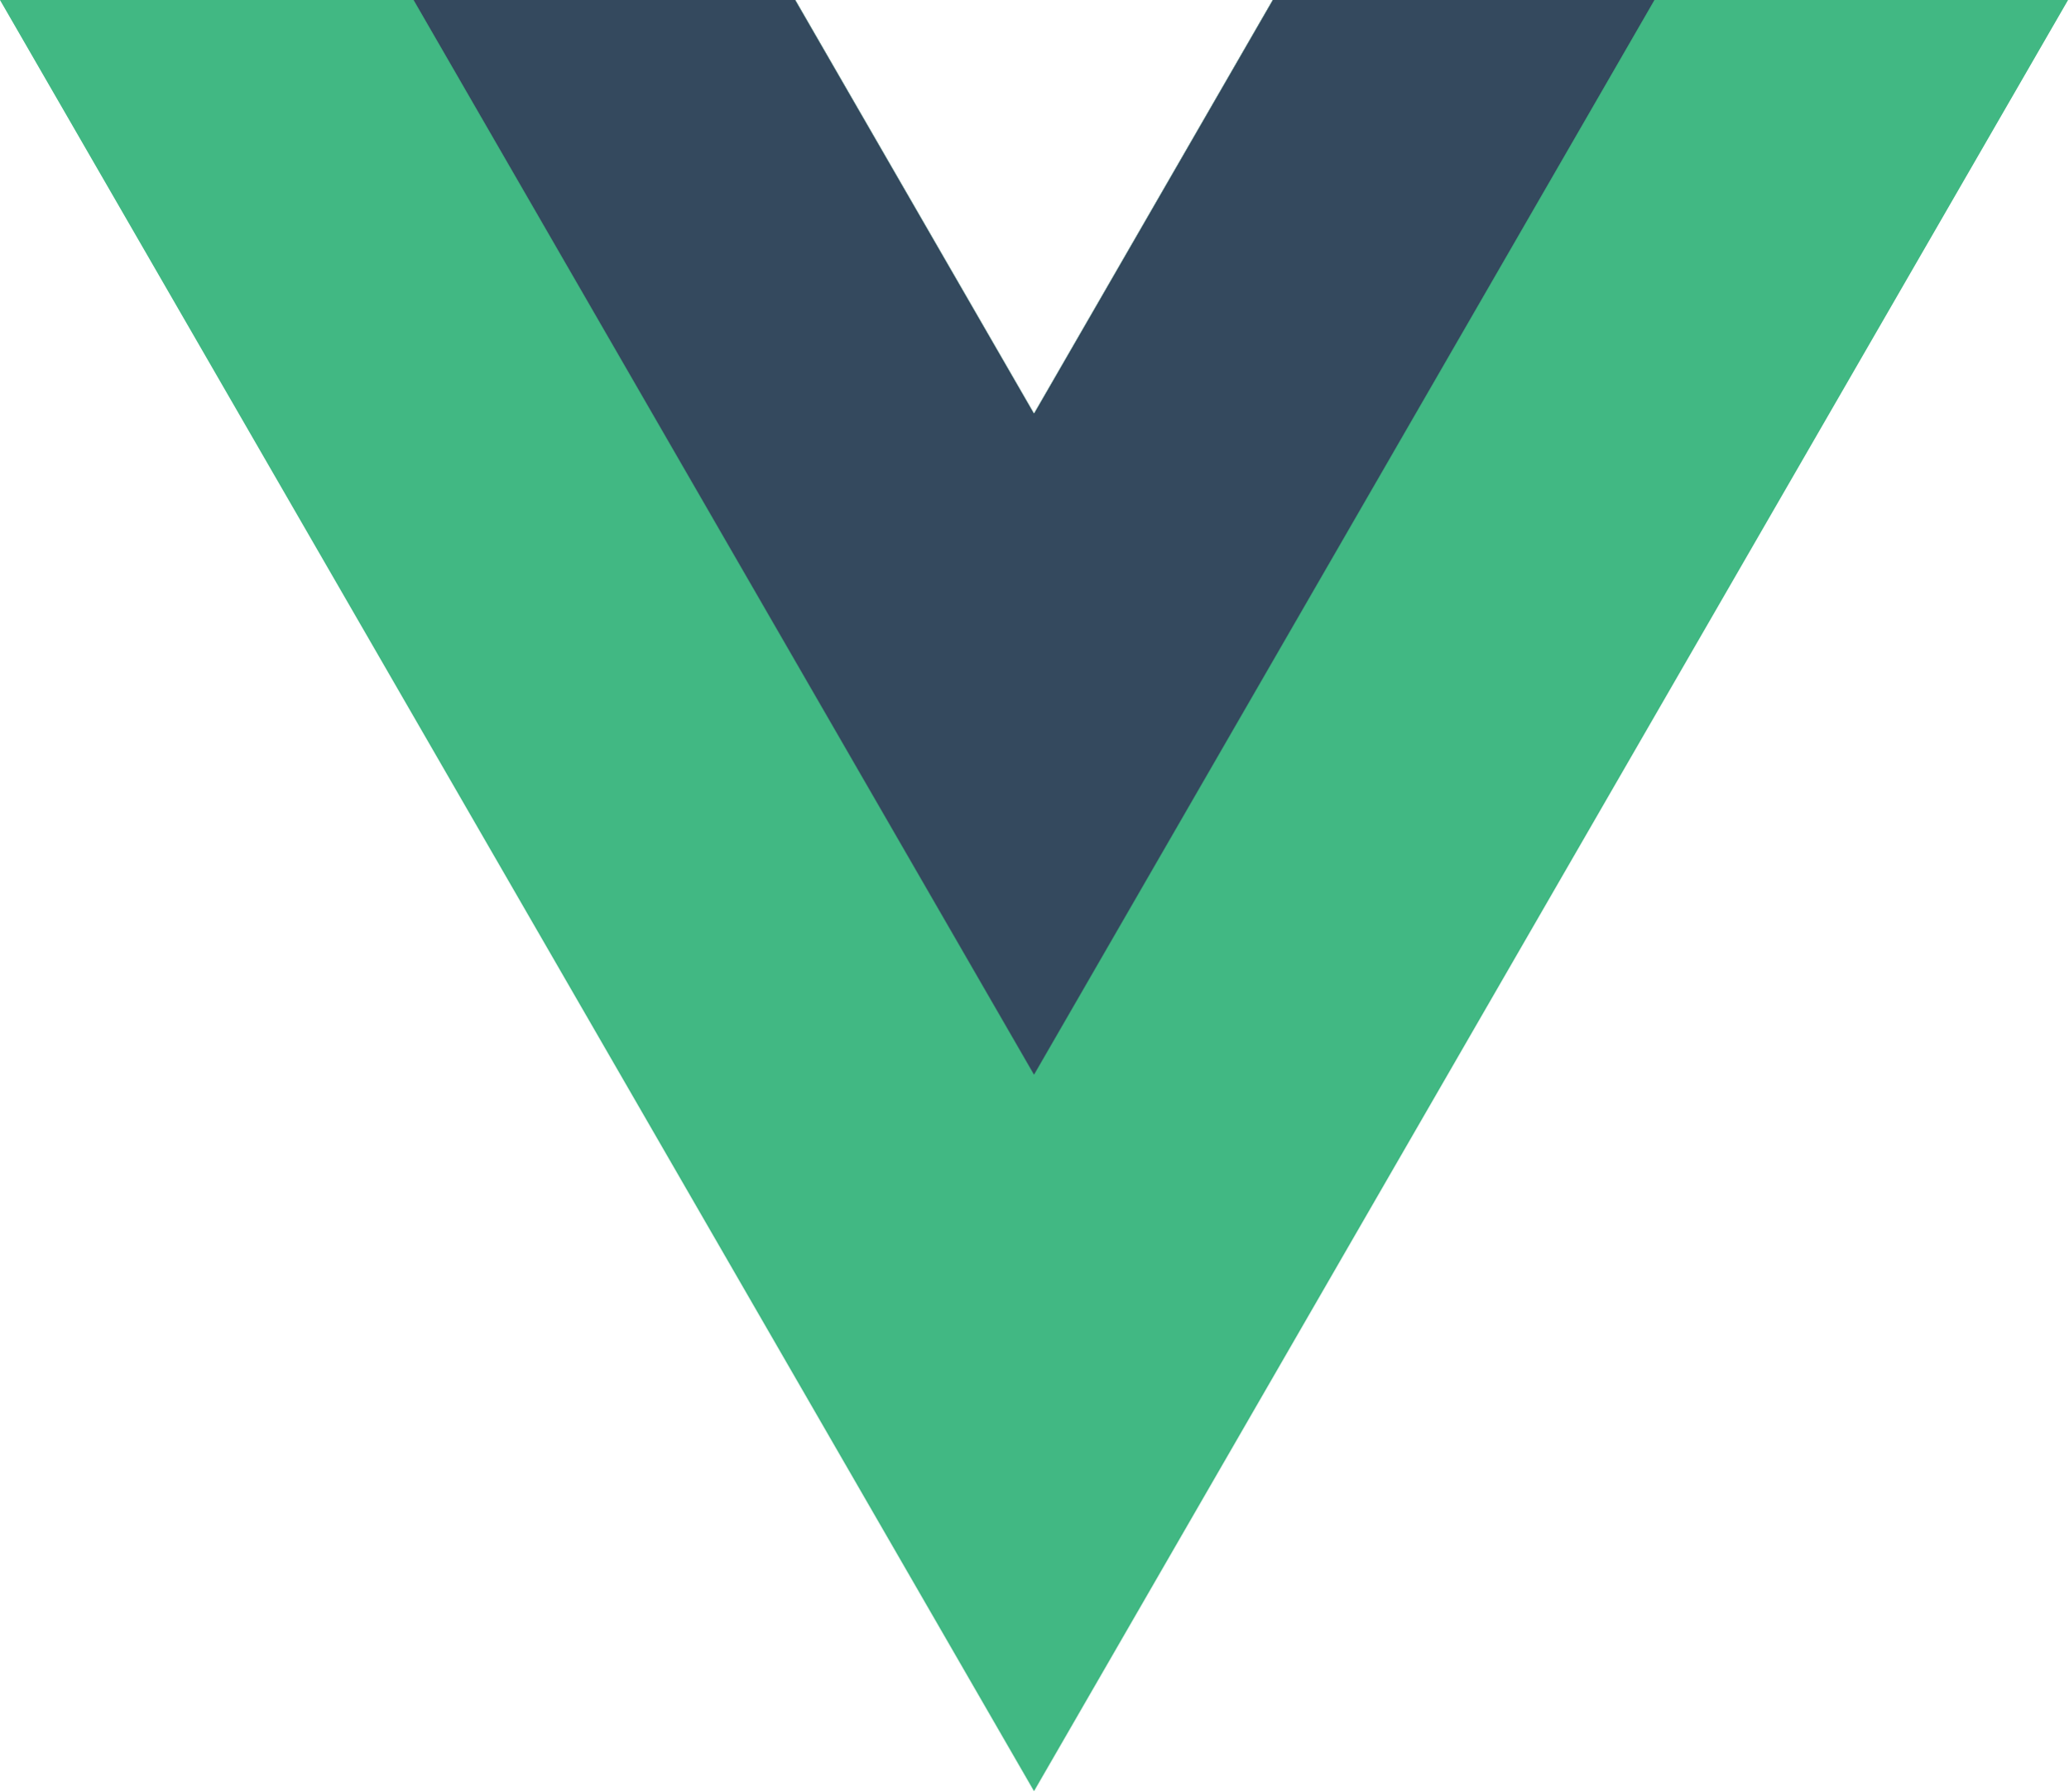
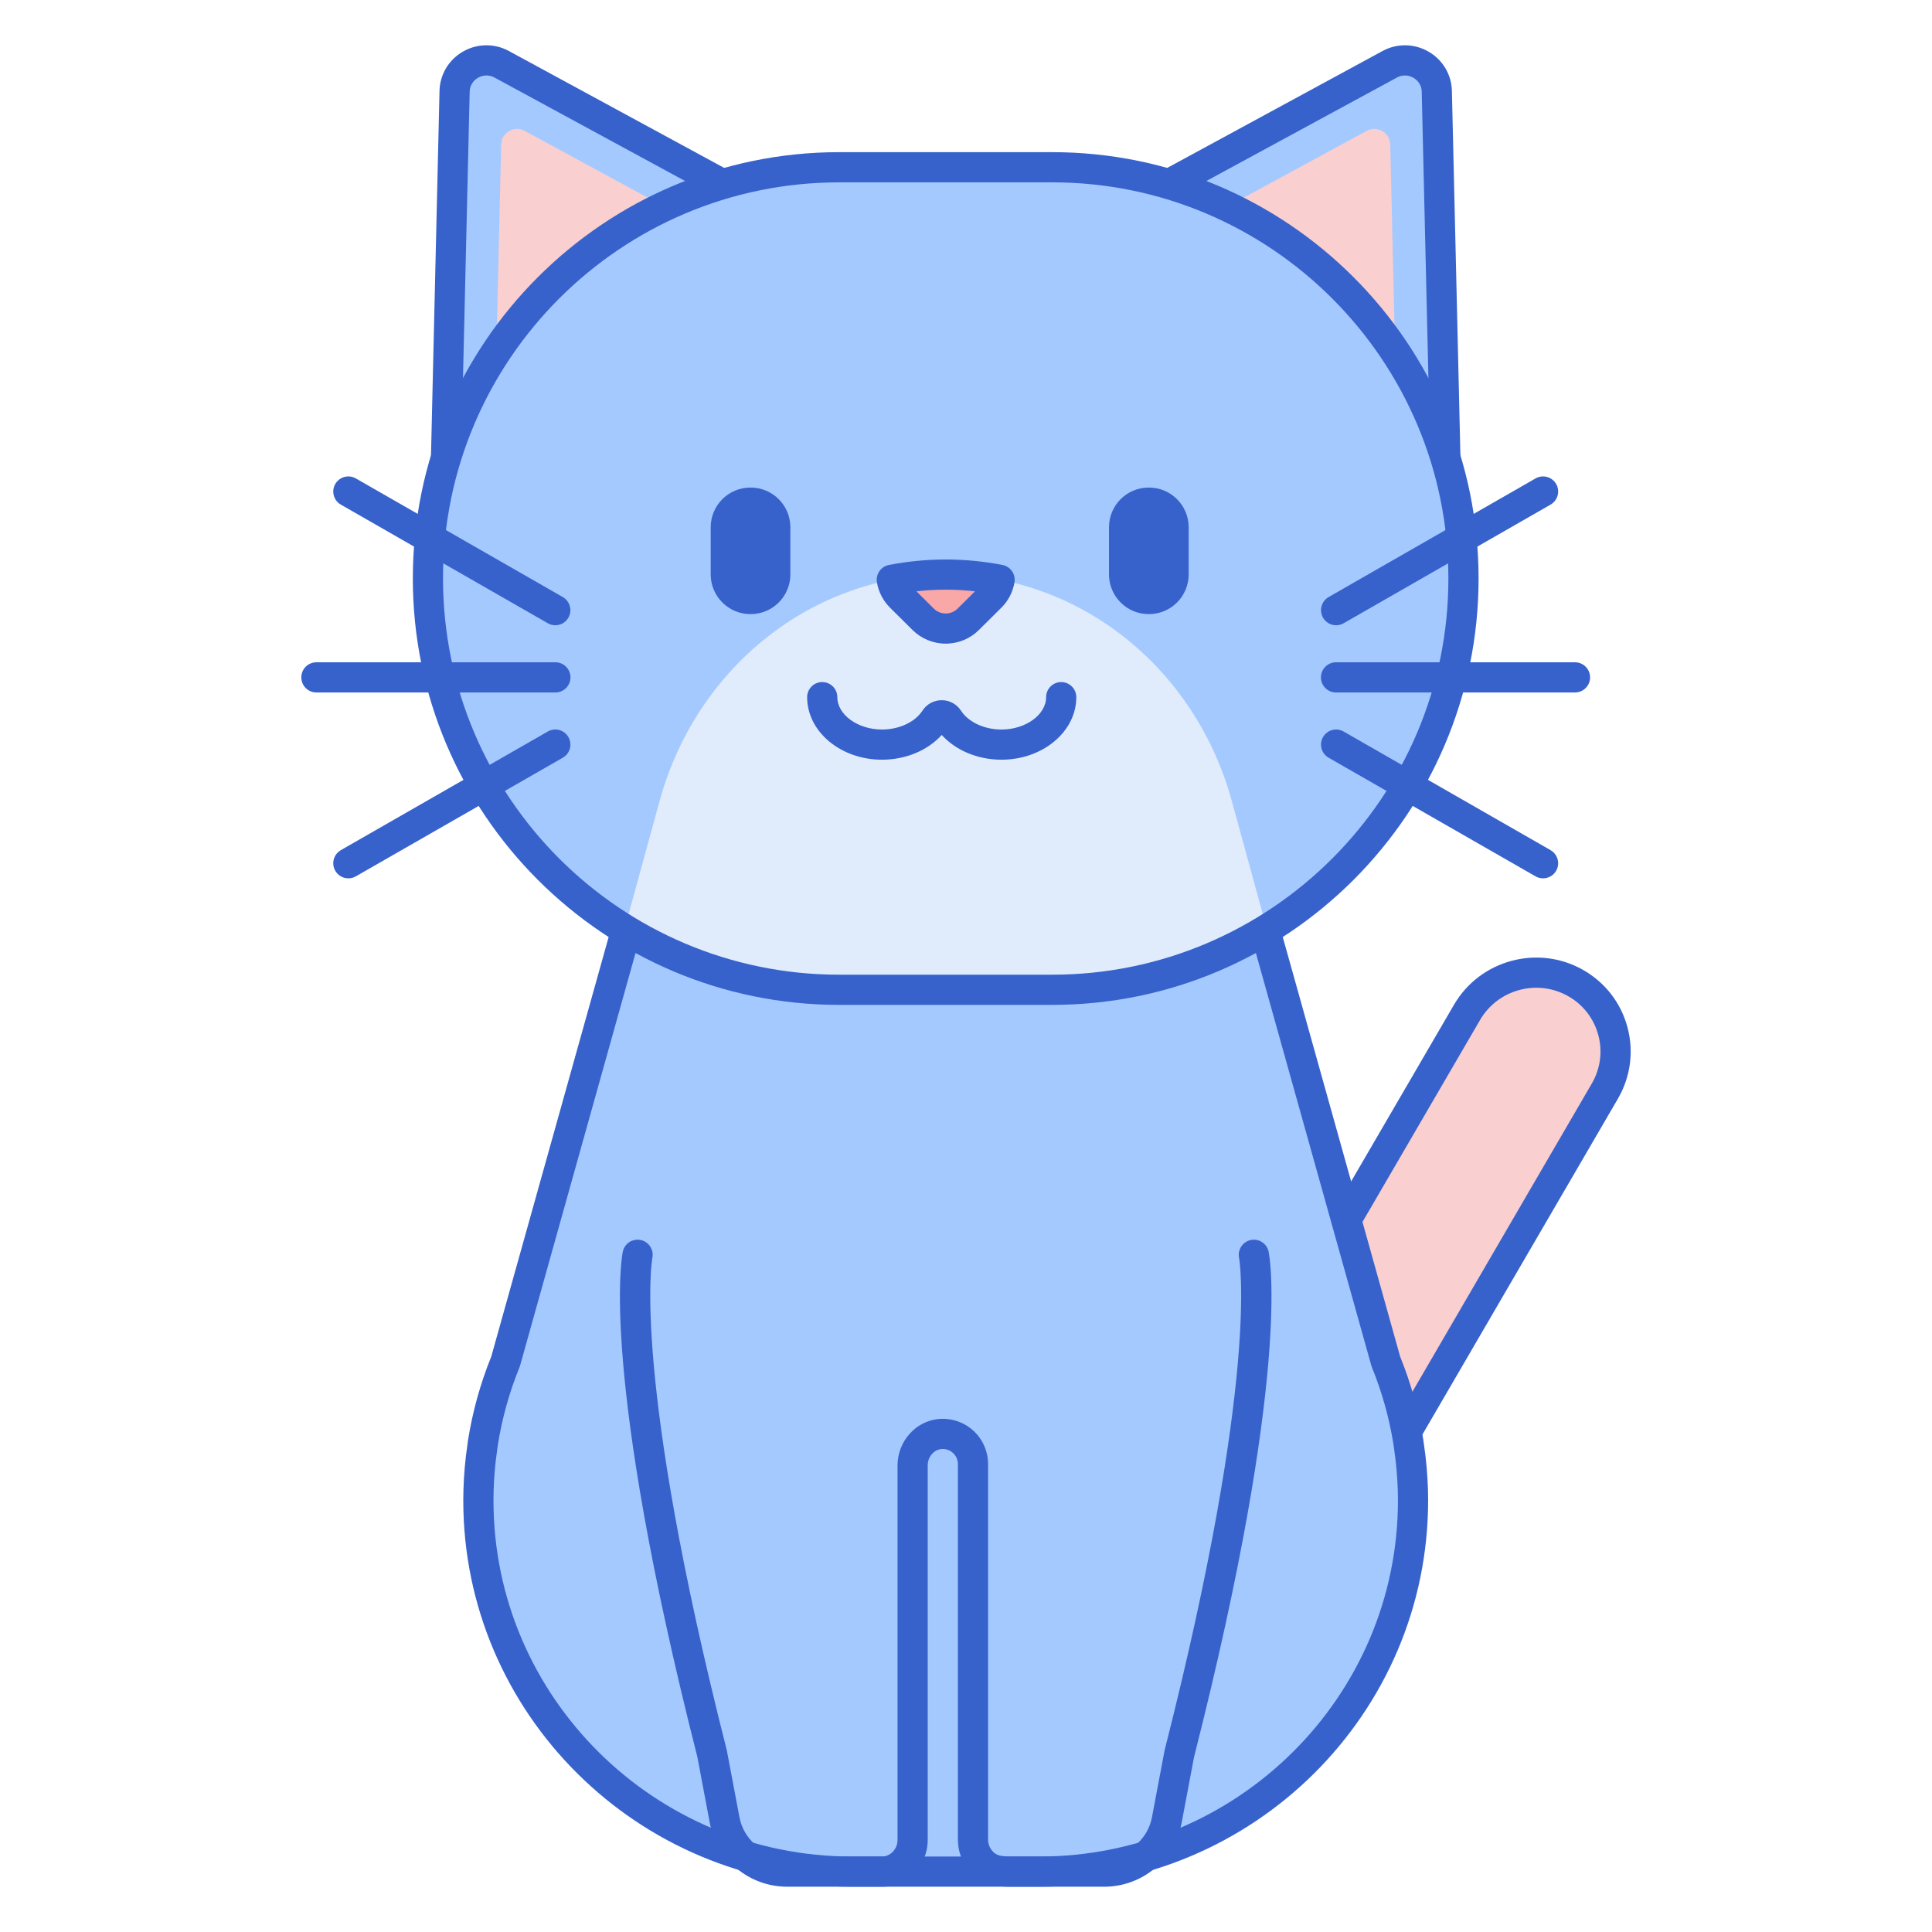
- <svg xmlns="http://www.w3.org/2000/svg" viewBox="0 0 261.76 226.69">
-   <path d="M161.096.001l-30.225 52.351L100.647.001H-.005l130.877 226.688L261.749.001z" fill="#41b883" />
-   <path d="M161.096.001l-30.225 52.351L100.647.001H52.346l78.526 136.01L209.398.001z" fill="#34495e" />
+ <svg xmlns="http://www.w3.org/2000/svg" t="1762247778524" class="icon" viewBox="0 0 1024 1024" version="1.1" p-id="9406" width="200" height="200">
+   <path d="M850.584 578.364l-230.708 396.316-73.016-41.808 230.708-396.316c11.688-20.08 37.512-27 57.672-15.452a41.704 41.704 0 0 1 15.344 57.26z" fill="#F9CFCF" p-id="9407" />
+   <path d="M619.868 982.68c-1.348 0-2.716-0.34-3.968-1.06l-73.02-41.808a8.02 8.02 0 0 1-2.94-10.968l230.712-396.316c13.872-23.832 44.624-32.076 68.568-18.372 11.612 6.652 19.916 17.416 23.368 30.304s1.644 26.36-5.088 37.924l-230.708 396.316a8 8 0 0 1-6.924 3.98z m-62.044-52.748l59.132 33.86 226.712-389.452a33.524 33.524 0 0 0 3.46-25.736 33.532 33.532 0 0 0-15.864-20.56c-16.32-9.344-37.316-3.728-46.784 12.536l-226.656 389.352z" fill="#3762CC" p-id="9408" />
+   <path d="M746.484 764.372a194.096 194.096 0 0 0-11.976-42.8l-79.148-282.9H347.12l-79.148 282.9a194.316 194.316 0 0 0-11.976 42.8l-1.168 8.76a197.264 197.264 0 0 0-1.28 22.132c0 108.656 88.716 196.74 198.152 196.74h99.076c109.436 0 198.152-88.084 198.152-196.74 0-7.488-0.46-14.864-1.28-22.132l-1.164-8.76z" fill="#A4C9FF" p-id="9409" />
+   <path d="M550.78 1000.004h-99.08c-113.672 0-206.152-91.844-206.152-204.74 0-7.448 0.448-15.2 1.332-23.032l1.188-8.916a202.968 202.968 0 0 1 12.32-44.332l79.028-282.464a7.992 7.992 0 0 1 7.704-5.844h308.244a8 8 0 0 1 7.704 5.844l79.028 282.464a202.784 202.784 0 0 1 12.292 44.136l0.028 0.2 1.168 8.756c0.904 7.992 1.352 15.744 1.352 23.192-0.004 112.888-92.484 204.736-206.156 204.736zM353.192 446.676l-77.516 277.056a9.06 9.06 0 0 1-0.292 0.86 186.412 186.412 0 0 0-11.48 41.036l-1.14 8.56a190.212 190.212 0 0 0-1.212 21.08c0 104.072 85.3 188.74 190.152 188.74h99.08c104.852 0 190.152-84.668 190.152-188.74 0-6.852-0.416-14-1.232-21.24l-1.136-8.496a186.668 186.668 0 0 0-11.464-40.94 8.372 8.372 0 0 1-0.292-0.86l-77.516-277.056H353.192z" fill="#3762CC" p-id="9410" />
+   <path d="M766.168 246.544l-204.756-117.372L736.552 34.08c11.104-6.028 24.692 1.76 24.988 14.324l4.628 198.14z" fill="#A4C9FF" p-id="9411" />
+   <path d="M613.112 129.768l111.252-60.404c5.552-3.016 12.348 0.88 12.492 7.16l2.94 125.86-126.684-72.616z" fill="#F9CFCF" p-id="9412" />
+   <path d="M766.168 254.544c-1.372 0-2.748-0.352-3.98-1.06l-204.752-117.372a8 8 0 0 1 0.16-13.972l175.144-95.088a24.828 24.828 0 0 1 24.44 0.336 24.576 24.576 0 0 1 12.356 20.828l4.628 198.14a7.984 7.984 0 0 1-7.996 8.188zM577.828 129.36l180.012 103.188-4.296-183.956c-0.104-4.408-3.1-6.612-4.388-7.356a8.812 8.812 0 0 0-8.784-0.12L577.828 129.36z" fill="#3762CC" p-id="9413" />
+   <path d="M236.316 246.544l204.756-117.372L265.932 34.08c-11.104-6.028-24.692 1.76-24.988 14.324l-4.628 198.14z" fill="#A4C9FF" p-id="9414" />
+   <path d="M278.116 69.364l111.252 60.404-126.684 72.616 2.94-125.86c0.148-6.28 6.944-10.176 12.492-7.16z" fill="#F9CFCF" p-id="9415" />
+   <path d="M236.316 254.544a7.988 7.988 0 0 1-7.996-8.188l4.628-198.14a24.576 24.576 0 0 1 12.356-20.828 24.8 24.8 0 0 1 24.44-0.336l175.144 95.088a8 8 0 0 1 0.16 13.972L240.296 253.484a7.988 7.988 0 0 1-3.98 1.06z m21.552-214.548a9.2 9.2 0 0 0-4.54 1.236c-1.284 0.744-4.28 2.948-4.388 7.356l-4.296 183.956 180.012-103.188-162.544-88.244a8.788 8.788 0 0 0-4.244-1.116z" fill="#3762CC" p-id="9416" />
+   <path d="M557.696 524.608h-112.908c-120.384 0-217.976-97.592-217.976-217.976s97.592-217.976 217.976-217.976h112.908c120.384 0 217.976 97.592 217.976 217.976s-97.592 217.976-217.976 217.976z" fill="#A4C9FF" p-id="9417" />
+   <path d="M652.896 424.588c-19.492-71.1-81.332-120.056-151.656-120.056-70.324 0-132.164 48.956-151.656 120.056l-18.628 67.948a216.92 216.92 0 0 0 113.828 32.072h112.908a216.912 216.912 0 0 0 113.828-32.072l-18.624-67.948z" fill="#E0EBFC" p-id="9418" />
+   <path d="M397.876 325.492h-0.152a21.036 21.036 0 0 1-21.036-21.036v-25a21.036 21.036 0 0 1 21.036-21.036h0.152a21.036 21.036 0 0 1 21.036 21.036v25a21.032 21.032 0 0 1-21.036 21.036zM608.98 325.492h-0.152a21.036 21.036 0 0 1-21.036-21.036v-25a21.036 21.036 0 0 1 21.036-21.036h0.152a21.036 21.036 0 0 1 21.036 21.036v25a21.04 21.04 0 0 1-21.036 21.036zM530.796 402.66c-12.584 0-24.252-4.928-31.664-13.12-7.412 8.192-19.084 13.12-31.668 13.12-21.872 0-39.664-14.872-39.664-33.152a8 8 0 0 1 16 0c0 9.296 10.836 17.152 23.664 17.152 9.092 0 17.516-3.924 21.456-10a12.124 12.124 0 0 1 10.212-5.54h0.008c4.14 0 7.952 2.076 10.204 5.544 3.936 6.076 12.36 10 21.452 10 12.828 0 23.664-7.852 23.664-17.152a8 8 0 0 1 16 0c0 18.276-17.792 33.148-39.664 33.148z" fill="#3762CC" p-id="9419" />
+   <path d="M513.184 328.248l11.944-11.856a16.628 16.628 0 0 0 4.68-9.092c-9.304-1.8-18.848-2.764-28.564-2.764s-19.26 0.968-28.564 2.764a16.576 16.576 0 0 0 4.68 9.092l11.94 11.856a16.976 16.976 0 0 0 23.884 0z" fill="#F9A7A7" p-id="9420" />
+   <path d="M557.696 532.608h-112.908c-124.604 0-225.98-101.372-225.98-225.98s101.376-225.98 225.98-225.98h112.908c124.604 0 225.98 101.372 225.98 225.98s-101.376 225.98-225.98 225.98zM444.788 96.652c-115.784 0-209.98 94.196-209.98 209.98s94.196 209.98 209.98 209.98h112.908c115.784 0 209.98-94.196 209.98-209.98s-94.196-209.98-209.98-209.98h-112.908z" fill="#3762CC" p-id="9421" />
+   <path d="M834.78 367.028H708.12a8 8 0 0 1 0-16h126.66a8 8 0 0 1 0 16zM708.172 331.4a8 8 0 0 1-3.988-14.944l109.692-62.88a8 8 0 0 1 7.96 13.884l-109.692 62.88a8.004 8.004 0 0 1-3.972 1.06zM817.848 465.54a7.96 7.96 0 0 1-3.972-1.06l-109.692-62.88a8 8 0 0 1 7.96-13.884l109.692 62.88a8 8 0 0 1-3.988 14.944z" fill="#3762CC" p-id="9422" />
+   <path d="M294.364 367.028H167.704a8 8 0 0 1 0-16h126.66a8 8 0 0 1 0 16zM184.636 465.54a8 8 0 0 1-3.984-14.944l109.696-62.88a8 8 0 1 1 7.952 13.884l-109.696 62.88c-1.252 0.72-2.62 1.06-3.968 1.06zM294.316 331.4c-1.348 0-2.716-0.34-3.968-1.06l-109.696-62.88a8 8 0 0 1 7.952-13.884l109.696 62.88a8 8 0 0 1-3.984 14.944z" fill="#3762CC" p-id="9423" />
+   <path d="M501.24 341.144a24.88 24.88 0 0 1-17.58-7.22l-11.94-11.856a24.528 24.528 0 0 1-6.932-13.444 8 8 0 0 1 6.372-9.18 157.58 157.58 0 0 1 60.164 0 8 8 0 0 1 6.372 9.176 24.556 24.556 0 0 1-6.932 13.444l-11.94 11.856a24.88 24.88 0 0 1-17.584 7.224z m-15.532-27.74l9.232 9.168a8.964 8.964 0 0 0 12.608 0l9.232-9.168a139.632 139.632 0 0 0-31.072 0z" fill="#3762CC" p-id="9424" />
+   <path d="M585.224 1000.004h-50.204c-2.588 0-5.184-0.24-7.708-0.712-11.364-2.12-19.608-12.312-19.608-24.232v-199.056c0-2.28-0.928-4.384-2.62-5.92a7.928 7.928 0 0 0-6.192-2.04c-4.032 0.384-7.188 4.18-7.188 8.648v198.548c0 13.584-10.772 24.696-24.016 24.764h-50.424c-20.088 0-37.36-14.248-41.064-33.876l-6.592-34.92c-51.916-204.328-40.032-265.336-39.5-267.832a8 8 0 0 1 15.66 3.28c-0.16 0.82-11.148 61.96 39.412 260.852 0.04 0.16 0.08 0.324 0.104 0.488l6.64 35.168c2.28 12.08 12.936 20.84 25.34 20.84h50.204c4.528-0.024 8.24-4.036 8.24-8.764v-198.548c0-12.624 9.52-23.42 21.672-24.58a24.12 24.12 0 0 1 18.472 6.132 24.052 24.052 0 0 1 7.856 17.76v199.056c0 4.152 2.812 7.808 6.548 8.504 1.56 0.292 3.164 0.44 4.768 0.44h50.204c12.404 0 23.06-8.764 25.336-20.84l6.644-35.168c0.028-0.164 0.068-0.328 0.104-0.488 50.652-199.268 39.528-260.264 39.412-260.856a8.02 8.02 0 0 1 6.228-9.424 7.976 7.976 0 0 1 9.432 6.148c0.532 2.5 12.416 63.508-39.5 267.832l-6.596 34.924c-3.708 19.624-20.976 33.872-41.064 33.872z" fill="#3762CC" p-id="9425" />
</svg>
